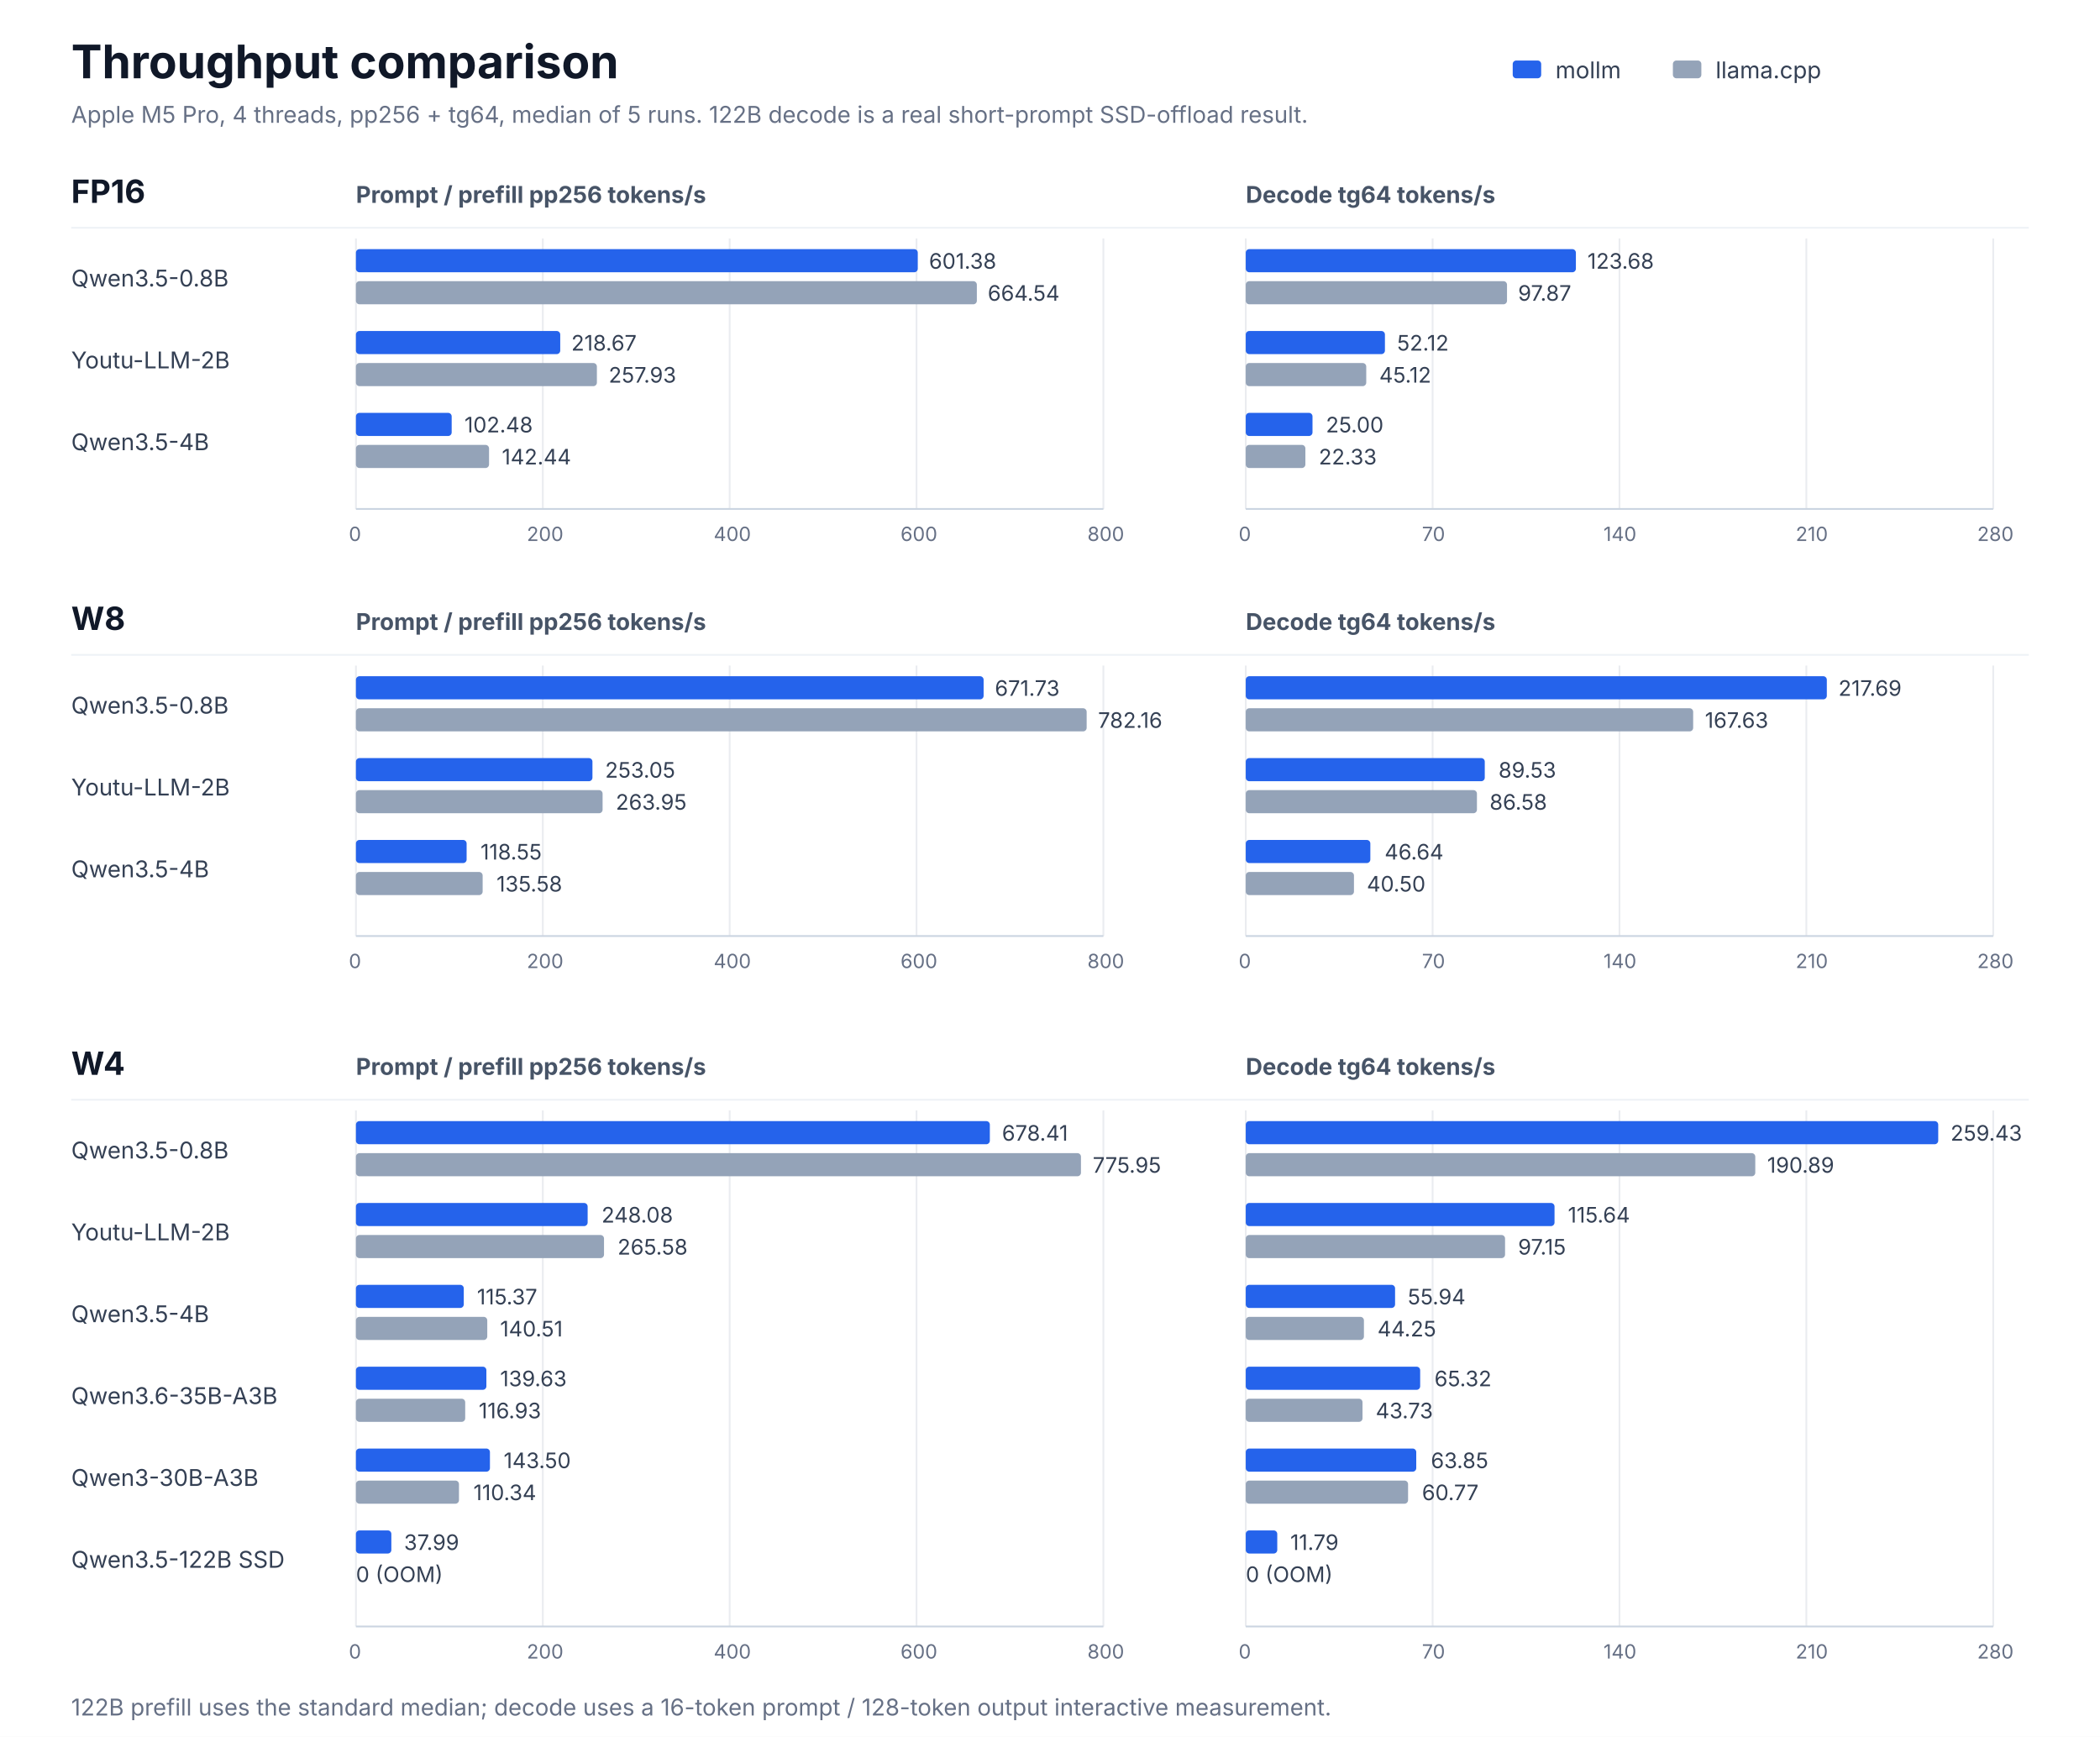
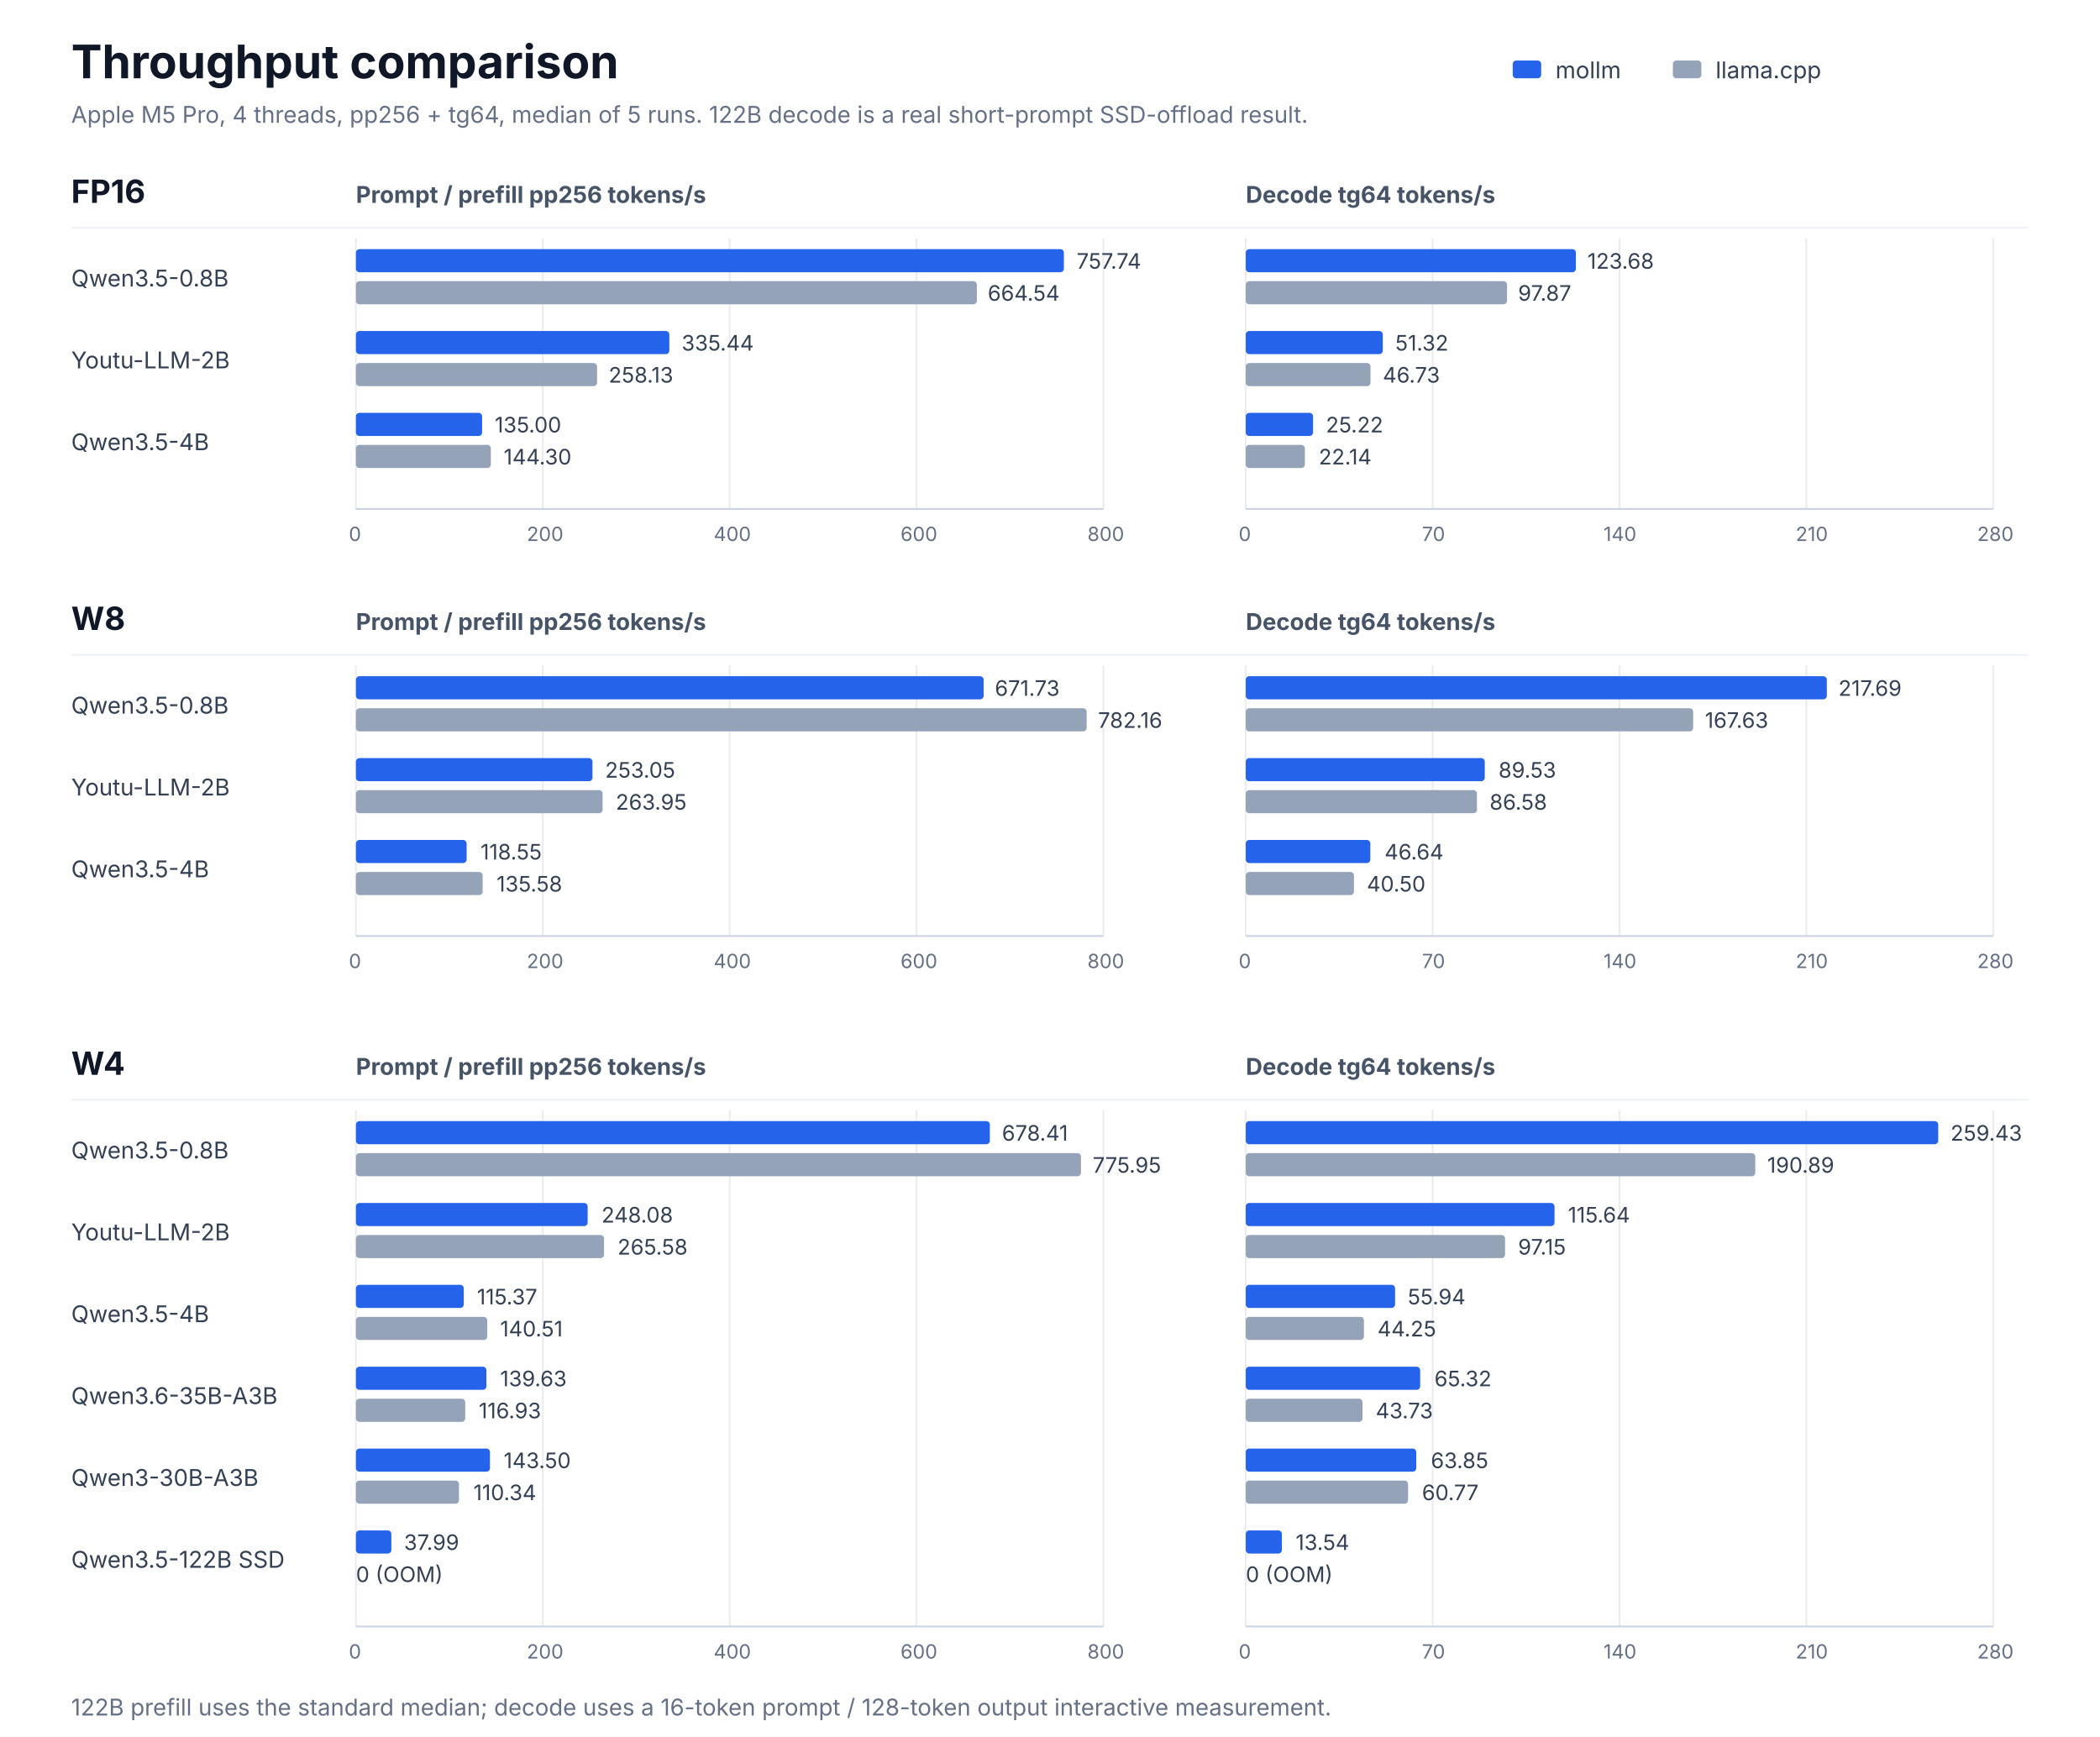
<svg xmlns="http://www.w3.org/2000/svg" width="1180" height="976" viewBox="0 0 1180 976" role="img" aria-labelledby="title desc">
  <rect width="1180" height="976" fill="#ffffff" />
  <style>
    .title { font: 700 26px -apple-system, BlinkMacSystemFont, "Segoe UI", sans-serif; fill: #101828; }
    .subtitle { font: 13px -apple-system, BlinkMacSystemFont, "Segoe UI", sans-serif; fill: #667085; }
    .section { font: 700 18px -apple-system, BlinkMacSystemFont, "Segoe UI", sans-serif; fill: #101828; }
    .panel { font: 700 13px -apple-system, BlinkMacSystemFont, "Segoe UI", sans-serif; fill: #475467; }
    .label { font: 13px -apple-system, BlinkMacSystemFont, "Segoe UI", sans-serif; fill: #344054; }
    .tick { font: 11px -apple-system, BlinkMacSystemFont, "Segoe UI", sans-serif; fill: #667085; }
    .value { font: 12px -apple-system, BlinkMacSystemFont, "Segoe UI", sans-serif; fill: #344054; }
    .mollm { fill: #2563eb; }
    .llama { fill: #94a3b8; }
    .grid { stroke: #eaecf0; stroke-width: 1; }
    .axis { stroke: #cbd5e1; stroke-width: 1; }
    .rule { stroke: #eef2f6; stroke-width: 1; }
  </style>
  <text x="40" y="44" class="title">Throughput comparison</text>
  <text x="40" y="69" class="subtitle">Apple M5 Pro, 4 threads, pp256 + tg64, median of 5 runs. 122B decode is a real short-prompt SSD-offload result.</text>
  <rect x="850" y="34" width="16" height="10" rx="2" class="mollm" />
  <text x="874" y="44" class="label">mollm</text>
  <rect x="940" y="34" width="16" height="10" rx="2" class="llama" />
  <text x="964" y="44" class="label">llama.cpp</text>
  <text x="40" y="114" class="section">FP16</text>
  <text x="200" y="114" class="panel">Prompt / prefill pp256 tokens/s</text>
  <text x="700" y="114" class="panel">Decode tg64 tokens/s</text>
  <line x1="40" y1="128" x2="1140" y2="128" class="rule" />
  <line x1="200" y1="134" x2="200" y2="286" class="grid" />
  <line x1="305" y1="134" x2="305" y2="286" class="grid" />
  <line x1="410" y1="134" x2="410" y2="286" class="grid" />
  <line x1="515" y1="134" x2="515" y2="286" class="grid" />
  <line x1="620" y1="134" x2="620" y2="286" class="grid" />
  <line x1="700" y1="134" x2="700" y2="286" class="grid" />
  <line x1="805" y1="134" x2="805" y2="286" class="grid" />
  <line x1="910" y1="134" x2="910" y2="286" class="grid" />
  <line x1="1015" y1="134" x2="1015" y2="286" class="grid" />
  <line x1="1120" y1="134" x2="1120" y2="286" class="grid" />
  <text x="40" y="161" class="label">Qwen3.5-0.8B</text>
-   <rect x="200" y="140" width="315.7" height="13" rx="2" class="mollm" />
-   <text x="522" y="151" class="value">601.38</text>
+   <rect x="200" y="140" width="397.8" height="13" rx="2" class="mollm" />
+   <text x="605" y="151" class="value">757.74</text>
  <rect x="200" y="158" width="348.9" height="13" rx="2" class="llama" />
  <text x="555" y="169" class="value">664.54</text>
  <rect x="700" y="140" width="185.5" height="13" rx="2" class="mollm" />
  <text x="892" y="151" class="value">123.68</text>
  <rect x="700" y="158" width="146.8" height="13" rx="2" class="llama" />
  <text x="853" y="169" class="value">97.87</text>
  <text x="40" y="207" class="label">Youtu-LLM-2B</text>
-   <rect x="200" y="186" width="114.8" height="13" rx="2" class="mollm" />
-   <text x="321" y="197" class="value">218.67</text>
-   <rect x="200" y="204" width="135.4" height="13" rx="2" class="llama" />
-   <text x="342" y="215" class="value">257.93</text>
-   <rect x="700" y="186" width="78.2" height="13" rx="2" class="mollm" />
-   <text x="785" y="197" class="value">52.12</text>
-   <rect x="700" y="204" width="67.7" height="13" rx="2" class="llama" />
-   <text x="775" y="215" class="value">45.12</text>
+   <rect x="200" y="186" width="176.1" height="13" rx="2" class="mollm" />
+   <text x="383" y="197" class="value">335.44</text>
+   <rect x="200" y="204" width="135.5" height="13" rx="2" class="llama" />
+   <text x="342" y="215" class="value">258.13</text>
+   <rect x="700" y="186" width="77.0" height="13" rx="2" class="mollm" />
+   <text x="784" y="197" class="value">51.32</text>
+   <rect x="700" y="204" width="70.1" height="13" rx="2" class="llama" />
+   <text x="777" y="215" class="value">46.73</text>
  <text x="40" y="253" class="label">Qwen3.5-4B</text>
-   <rect x="200" y="232" width="53.8" height="13" rx="2" class="mollm" />
-   <text x="261" y="243" class="value">102.48</text>
-   <rect x="200" y="250" width="74.8" height="13" rx="2" class="llama" />
-   <text x="282" y="261" class="value">142.44</text>
-   <rect x="700" y="232" width="37.5" height="13" rx="2" class="mollm" />
-   <text x="745" y="243" class="value">25.00</text>
-   <rect x="700" y="250" width="33.5" height="13" rx="2" class="llama" />
-   <text x="741" y="261" class="value">22.33</text>
+   <rect x="200" y="232" width="70.9" height="13" rx="2" class="mollm" />
+   <text x="278" y="243" class="value">135.00</text>
+   <rect x="200" y="250" width="75.8" height="13" rx="2" class="llama" />
+   <text x="283" y="261" class="value">144.30</text>
+   <rect x="700" y="232" width="37.8" height="13" rx="2" class="mollm" />
+   <text x="745" y="243" class="value">25.22</text>
+   <rect x="700" y="250" width="33.2" height="13" rx="2" class="llama" />
+   <text x="741" y="261" class="value">22.14</text>
  <line x1="200" y1="286" x2="620" y2="286" class="axis" />
  <text x="196" y="304" class="tick">0</text>
  <text x="296" y="304" class="tick">200</text>
  <text x="401" y="304" class="tick">400</text>
  <text x="506" y="304" class="tick">600</text>
  <text x="611" y="304" class="tick">800</text>
  <line x1="700" y1="286" x2="1120" y2="286" class="axis" />
  <text x="696" y="304" class="tick">0</text>
  <text x="799" y="304" class="tick">70</text>
  <text x="901" y="304" class="tick">140</text>
  <text x="1009" y="304" class="tick">210</text>
  <text x="1111" y="304" class="tick">280</text>
  <text x="40" y="354" class="section">W8</text>
  <text x="200" y="354" class="panel">Prompt / prefill pp256 tokens/s</text>
  <text x="700" y="354" class="panel">Decode tg64 tokens/s</text>
  <line x1="40" y1="368" x2="1140" y2="368" class="rule" />
  <line x1="200" y1="374" x2="200" y2="526" class="grid" />
  <line x1="305" y1="374" x2="305" y2="526" class="grid" />
  <line x1="410" y1="374" x2="410" y2="526" class="grid" />
  <line x1="515" y1="374" x2="515" y2="526" class="grid" />
  <line x1="620" y1="374" x2="620" y2="526" class="grid" />
  <line x1="700" y1="374" x2="700" y2="526" class="grid" />
  <line x1="805" y1="374" x2="805" y2="526" class="grid" />
  <line x1="910" y1="374" x2="910" y2="526" class="grid" />
  <line x1="1015" y1="374" x2="1015" y2="526" class="grid" />
  <line x1="1120" y1="374" x2="1120" y2="526" class="grid" />
  <text x="40" y="401" class="label">Qwen3.5-0.8B</text>
  <rect x="200" y="380" width="352.7" height="13" rx="2" class="mollm" />
  <text x="559" y="391" class="value">671.73</text>
  <rect x="200" y="398" width="410.6" height="13" rx="2" class="llama" />
  <text x="617" y="409" class="value">782.16</text>
  <rect x="700" y="380" width="326.5" height="13" rx="2" class="mollm" />
  <text x="1033" y="391" class="value">217.69</text>
  <rect x="700" y="398" width="251.4" height="13" rx="2" class="llama" />
  <text x="958" y="409" class="value">167.63</text>
  <text x="40" y="447" class="label">Youtu-LLM-2B</text>
  <rect x="200" y="426" width="132.9" height="13" rx="2" class="mollm" />
  <text x="340" y="437" class="value">253.05</text>
  <rect x="200" y="444" width="138.6" height="13" rx="2" class="llama" />
  <text x="346" y="455" class="value">263.95</text>
  <rect x="700" y="426" width="134.3" height="13" rx="2" class="mollm" />
  <text x="842" y="437" class="value">89.53</text>
  <rect x="700" y="444" width="129.9" height="13" rx="2" class="llama" />
  <text x="837" y="455" class="value">86.58</text>
  <text x="40" y="493" class="label">Qwen3.5-4B</text>
  <rect x="200" y="472" width="62.2" height="13" rx="2" class="mollm" />
  <text x="270" y="483" class="value">118.55</text>
  <rect x="200" y="490" width="71.2" height="13" rx="2" class="llama" />
  <text x="279" y="501" class="value">135.58</text>
  <rect x="700" y="472" width="70.0" height="13" rx="2" class="mollm" />
  <text x="778" y="483" class="value">46.64</text>
  <rect x="700" y="490" width="60.8" height="13" rx="2" class="llama" />
  <text x="768" y="501" class="value">40.50</text>
  <line x1="200" y1="526" x2="620" y2="526" class="axis" />
  <text x="196" y="544" class="tick">0</text>
  <text x="296" y="544" class="tick">200</text>
  <text x="401" y="544" class="tick">400</text>
  <text x="506" y="544" class="tick">600</text>
  <text x="611" y="544" class="tick">800</text>
  <line x1="700" y1="526" x2="1120" y2="526" class="axis" />
  <text x="696" y="544" class="tick">0</text>
  <text x="799" y="544" class="tick">70</text>
  <text x="901" y="544" class="tick">140</text>
  <text x="1009" y="544" class="tick">210</text>
  <text x="1111" y="544" class="tick">280</text>
  <text x="40" y="604" class="section">W4</text>
  <text x="200" y="604" class="panel">Prompt / prefill pp256 tokens/s</text>
  <text x="700" y="604" class="panel">Decode tg64 tokens/s</text>
  <line x1="40" y1="618" x2="1140" y2="618" class="rule" />
  <line x1="200" y1="624" x2="200" y2="914" class="grid" />
  <line x1="305" y1="624" x2="305" y2="914" class="grid" />
  <line x1="410" y1="624" x2="410" y2="914" class="grid" />
  <line x1="515" y1="624" x2="515" y2="914" class="grid" />
  <line x1="620" y1="624" x2="620" y2="914" class="grid" />
  <line x1="700" y1="624" x2="700" y2="914" class="grid" />
  <line x1="805" y1="624" x2="805" y2="914" class="grid" />
  <line x1="910" y1="624" x2="910" y2="914" class="grid" />
  <line x1="1015" y1="624" x2="1015" y2="914" class="grid" />
  <line x1="1120" y1="624" x2="1120" y2="914" class="grid" />
  <text x="40" y="651" class="label">Qwen3.5-0.8B</text>
  <rect x="200" y="630" width="356.2" height="13" rx="2" class="mollm" />
  <text x="563" y="641" class="value">678.41</text>
  <rect x="200" y="648" width="407.4" height="13" rx="2" class="llama" />
  <text x="614" y="659" class="value">775.95</text>
  <rect x="700" y="630" width="389.1" height="13" rx="2" class="mollm" />
  <text x="1096" y="641" class="value">259.43</text>
  <rect x="700" y="648" width="286.3" height="13" rx="2" class="llama" />
  <text x="993" y="659" class="value">190.89</text>
  <text x="40" y="697" class="label">Youtu-LLM-2B</text>
  <rect x="200" y="676" width="130.2" height="13" rx="2" class="mollm" />
  <text x="338" y="687" class="value">248.08</text>
  <rect x="200" y="694" width="139.4" height="13" rx="2" class="llama" />
  <text x="347" y="705" class="value">265.58</text>
  <rect x="700" y="676" width="173.5" height="13" rx="2" class="mollm" />
  <text x="881" y="687" class="value">115.64</text>
  <rect x="700" y="694" width="145.7" height="13" rx="2" class="llama" />
  <text x="853" y="705" class="value">97.15</text>
  <text x="40" y="743" class="label">Qwen3.5-4B</text>
  <rect x="200" y="722" width="60.6" height="13" rx="2" class="mollm" />
  <text x="268" y="733" class="value">115.37</text>
  <rect x="200" y="740" width="73.8" height="13" rx="2" class="llama" />
  <text x="281" y="751" class="value">140.51</text>
  <rect x="700" y="722" width="83.9" height="13" rx="2" class="mollm" />
  <text x="791" y="733" class="value">55.94</text>
  <rect x="700" y="740" width="66.4" height="13" rx="2" class="llama" />
  <text x="774" y="751" class="value">44.25</text>
  <text x="40" y="789" class="label">Qwen3.6-35B-A3B</text>
  <rect x="200" y="768" width="73.3" height="13" rx="2" class="mollm" />
  <text x="281" y="779" class="value">139.63</text>
  <rect x="200" y="786" width="61.4" height="13" rx="2" class="llama" />
  <text x="269" y="797" class="value">116.93</text>
  <rect x="700" y="768" width="98.0" height="13" rx="2" class="mollm" />
  <text x="806" y="779" class="value">65.32</text>
  <rect x="700" y="786" width="65.6" height="13" rx="2" class="llama" />
  <text x="773" y="797" class="value">43.73</text>
  <text x="40" y="835" class="label">Qwen3-30B-A3B</text>
  <rect x="200" y="814" width="75.3" height="13" rx="2" class="mollm" />
  <text x="283" y="825" class="value">143.50</text>
  <rect x="200" y="832" width="57.9" height="13" rx="2" class="llama" />
  <text x="266" y="843" class="value">110.34</text>
  <rect x="700" y="814" width="95.8" height="13" rx="2" class="mollm" />
  <text x="804" y="825" class="value">63.85</text>
  <rect x="700" y="832" width="91.2" height="13" rx="2" class="llama" />
  <text x="799" y="843" class="value">60.77</text>
  <text x="40" y="881" class="label">Qwen3.5-122B SSD</text>
  <rect x="200" y="860" width="19.9" height="13" rx="2" class="mollm" />
  <text x="227" y="871" class="value">37.99</text>
  <text x="200" y="889" class="value">0 (OOM)</text>
-   <rect x="700" y="860" width="17.7" height="13" rx="2" class="mollm" />
-   <text x="725" y="871" class="value">11.79</text>
+   <rect x="700" y="860" width="20.3" height="13" rx="2" class="mollm" />
+   <text x="728" y="871" class="value">13.54</text>
  <text x="700" y="889" class="value">0 (OOM)</text>
  <line x1="200" y1="914" x2="620" y2="914" class="axis" />
  <text x="196" y="932" class="tick">0</text>
  <text x="296" y="932" class="tick">200</text>
  <text x="401" y="932" class="tick">400</text>
  <text x="506" y="932" class="tick">600</text>
  <text x="611" y="932" class="tick">800</text>
  <line x1="700" y1="914" x2="1120" y2="914" class="axis" />
  <text x="696" y="932" class="tick">0</text>
  <text x="799" y="932" class="tick">70</text>
  <text x="901" y="932" class="tick">140</text>
  <text x="1009" y="932" class="tick">210</text>
  <text x="1111" y="932" class="tick">280</text>
  <text x="40" y="964" class="subtitle">122B prefill uses the standard median; decode uses a 16-token prompt / 128-token output interactive measurement.</text>
</svg>
